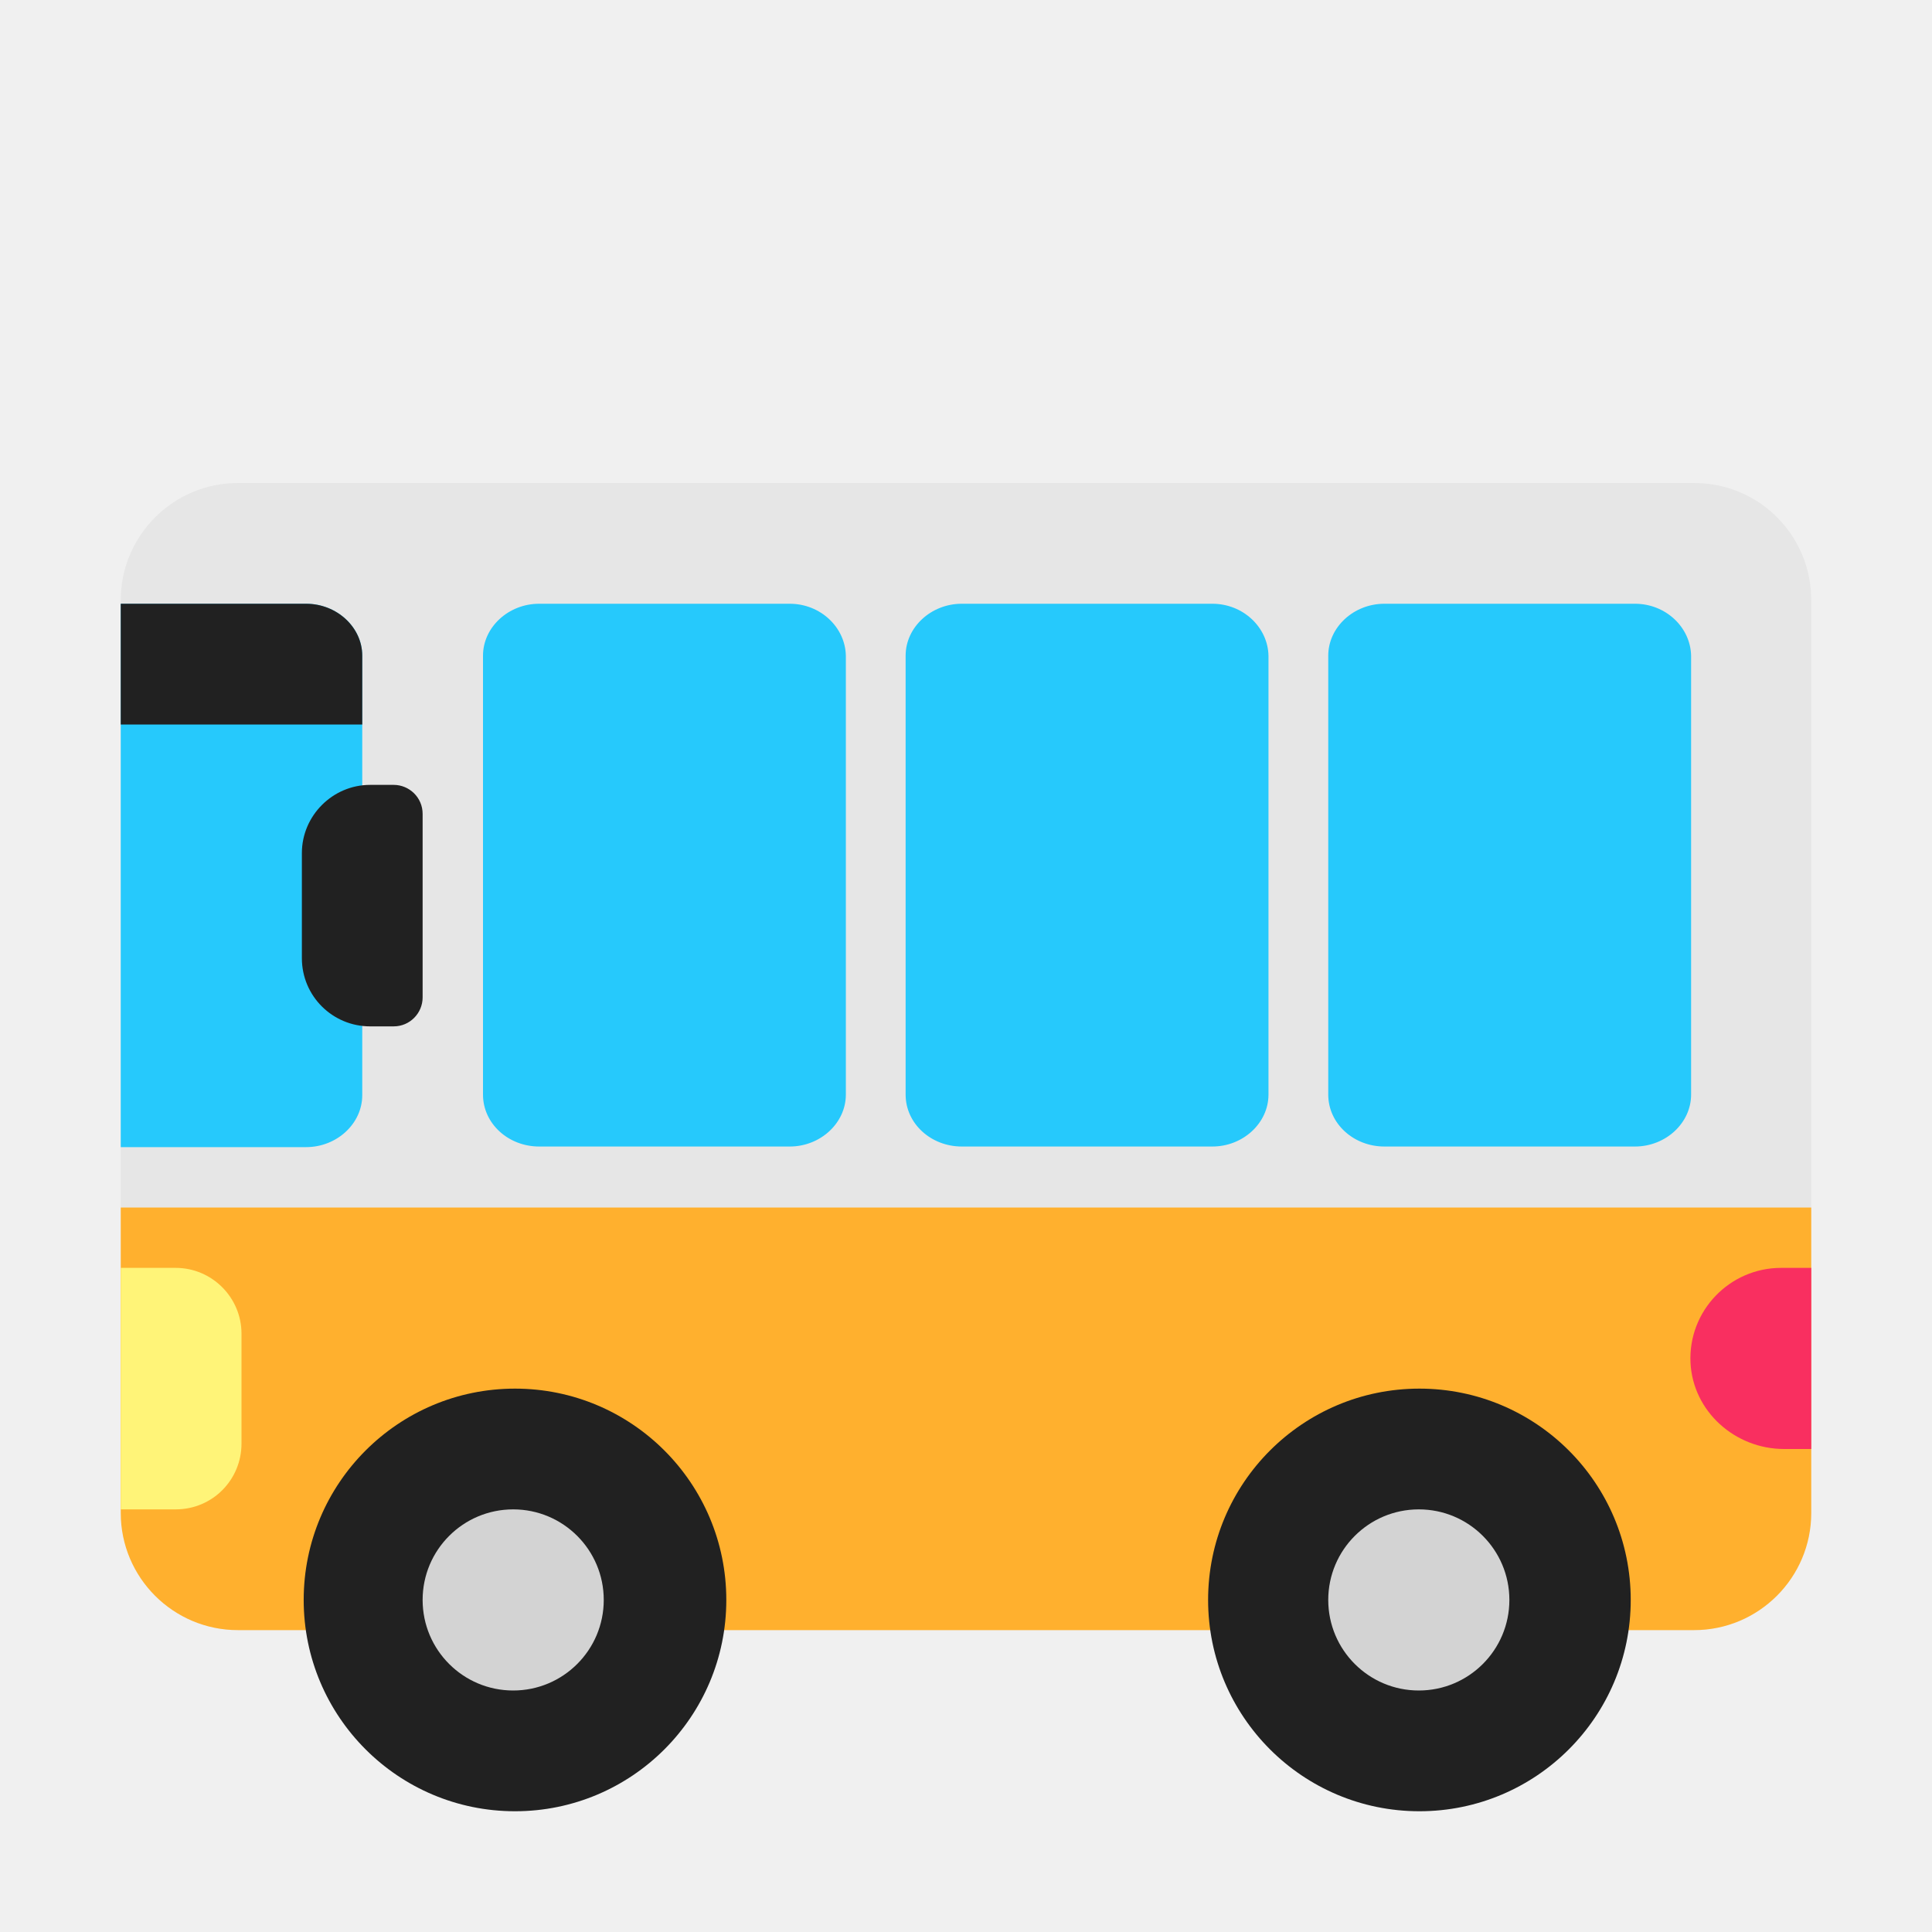
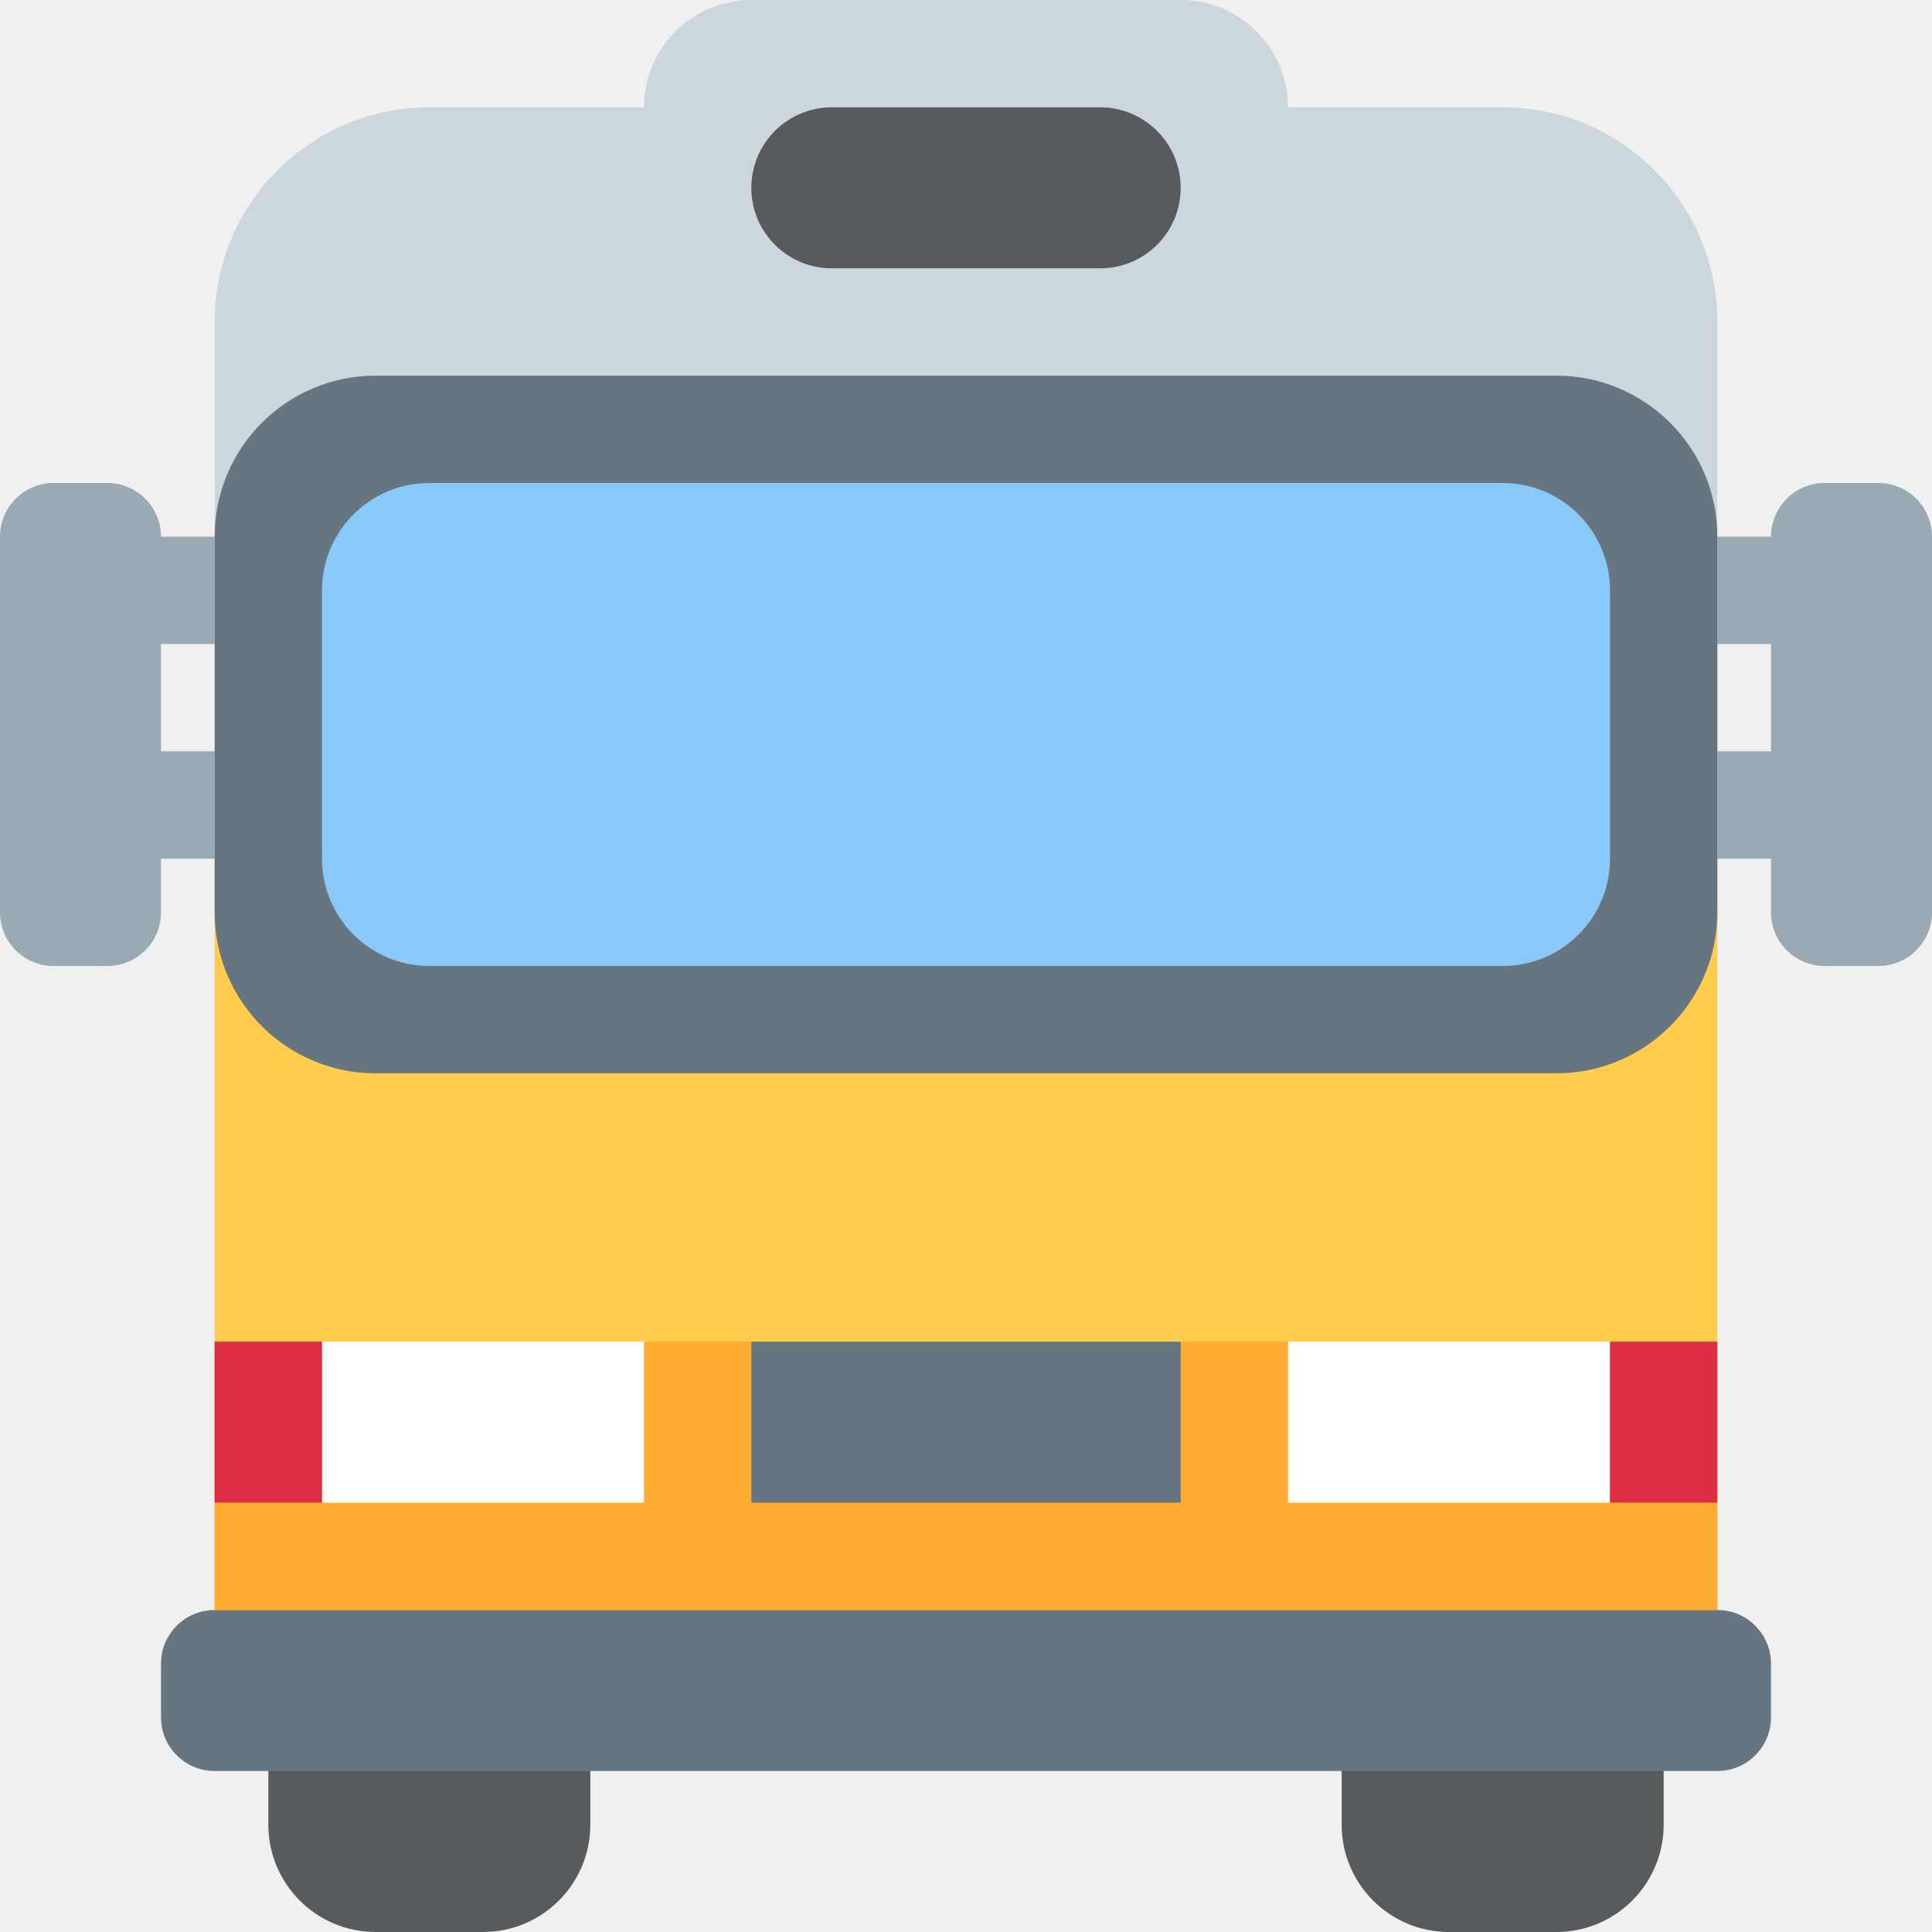
- <svg xmlns="http://www.w3.org/2000/svg" width="24" height="24" viewBox="0 0 32 32">
-   <g fill="none">
-     <path fill="#e6e6e6" d="M30 9.94V20l-14 2l-14-2V9.94C2 8.87 2.87 8 3.94 8h24.12C29.14 8 30 8.87 30 9.94" />
-     <path fill="#26c9fc" d="M6 18.14v-7.28c0-.47-.42-.86-.93-.86H2v9h3.07c.51 0 .93-.39.93-.86M8.93 10h4.15c.51 0 .92.39.93.86v7.27c0 .47-.42.86-.93.86H8.93c-.51 0-.93-.38-.93-.86v-7.27c0-.47.42-.86.93-.86m11.15 0h-4.15c-.51 0-.93.39-.93.86v7.27c0 .48.42.86.93.86h4.15c.51 0 .93-.39.93-.86v-7.27c-.01-.47-.42-.86-.93-.86m2.85 0h4.15c.51 0 .92.39.93.86v7.27c0 .47-.42.86-.93.86h-4.15c-.51 0-.93-.38-.93-.86v-7.27c0-.47.42-.86.93-.86" />
-     <path fill="#ffb02e" d="M30 20v5.06c0 1.07-.87 1.94-1.94 1.94H3.94C2.87 27 2 26.13 2 25.06V20z" />
-     <path fill="#212121" d="M2 10h3.07c.51 0 .93.39.93.86V12H2zm4.52 7h-.39C5.51 17 5 16.5 5 15.87v-1.74c0-.62.51-1.13 1.13-1.13h.39c.26 0 .48.21.48.48v3.04c0 .26-.21.48-.48.48m5.51 9.5a3.5 3.5 0 1 1-7 0a3.5 3.5 0 0 1 7 0M23.51 30a3.5 3.5 0 1 0 0-7a3.5 3.5 0 0 0 0 7" />
-     <path fill="#f92f60" d="M30 21h-.5c-.85 0-1.54.71-1.5 1.57c.04.81.74 1.43 1.55 1.43H30z" />
-     <path fill="#fff478" d="M2.91 25H2v-4h.91c.6 0 1.09.49 1.09 1.09v1.82c0 .6-.48 1.09-1.09 1.09" />
-     <path fill="#d3d3d3" d="M10 26.5a1.5 1.5 0 1 1-3 0a1.5 1.5 0 0 1 3 0m15 0a1.5 1.5 0 1 1-3 0a1.5 1.5 0 0 1 3 0" />
-   </g>
+ <svg xmlns="http://www.w3.org/2000/svg" width="32" height="32" viewBox="0 0 36 36">
+   <path fill="#585b5d" d="M11 34a2 2 0 0 1-2 2H7a2 2 0 0 1-2-2v-7a2 2 0 0 1 2-2h2a2 2 0 0 1 2 2zm20 0a2 2 0 0 1-2 2h-2a2 2 0 0 1-2-2v-7a2 2 0 0 1 2-2h2a2 2 0 0 1 2 2z" />
+   <path fill="#99aab5" d="M3 17a1 1 0 0 1-1 1H1a1 1 0 0 1-1-1v-7a1 1 0 0 1 1-1h1a1 1 0 0 1 1 1zm33 0a1 1 0 0 1-1 1h-1a1 1 0 0 1-1-1v-7a1 1 0 0 1 1-1h1a1 1 0 0 1 1 1z" />
+   <path fill="#99aab5" d="M35 11a1 1 0 0 1-1 1H2a1 1 0 0 1 0-2h32a1 1 0 0 1 1 1m0 4a1 1 0 0 1-1 1H2a1 1 0 1 1 0-2h32a1 1 0 0 1 1 1" />
+   <path fill="#ccd6dd" d="M24 2a2 2 0 0 1-2 2h-8a2 2 0 0 1 0-4h8a2 2 0 0 1 2 2" />
+   <path fill="#ccd6dd" d="M28 2H8a4 4 0 0 0-4 4v26h28V6a4 4 0 0 0-4-4" />
+   <path fill="#ffcc4d" d="M4 16h28v16H4z" />
+   <path fill="#66757f" d="M33 32a1 1 0 0 1-1 1H4a1 1 0 0 1-1-1v-1a1 1 0 0 1 1-1h28a1 1 0 0 1 1 1zm-1-15a3 3 0 0 1-3 3H7a3 3 0 0 1-3-3v-7a3 3 0 0 1 3-3h22a3 3 0 0 1 3 3z" />
+   <path fill="#88c9f9" d="M30 16a2 2 0 0 1-2 2H8a2 2 0 0 1-2-2v-5a2 2 0 0 1 2-2h20a2 2 0 0 1 2 2z" />
+   <path fill="#ffac33" d="M4 25h28v5H4z" />
+   <path fill="#fff" d="M6 25h6v3H6zm18 0h6v3h-6z" />
+   <path fill="#dd2e44" d="M4 25h2v3H4zm26 0h2v3h-2z" />
+   <path fill="#66757f" d="M14 25h8v3h-8z" />
+   <path fill="#585b5d" d="M22 3.5A1.5 1.5 0 0 1 20.5 5h-5a1.5 1.5 0 1 1 0-3h5A1.5 1.5 0 0 1 22 3.5" />
</svg>
